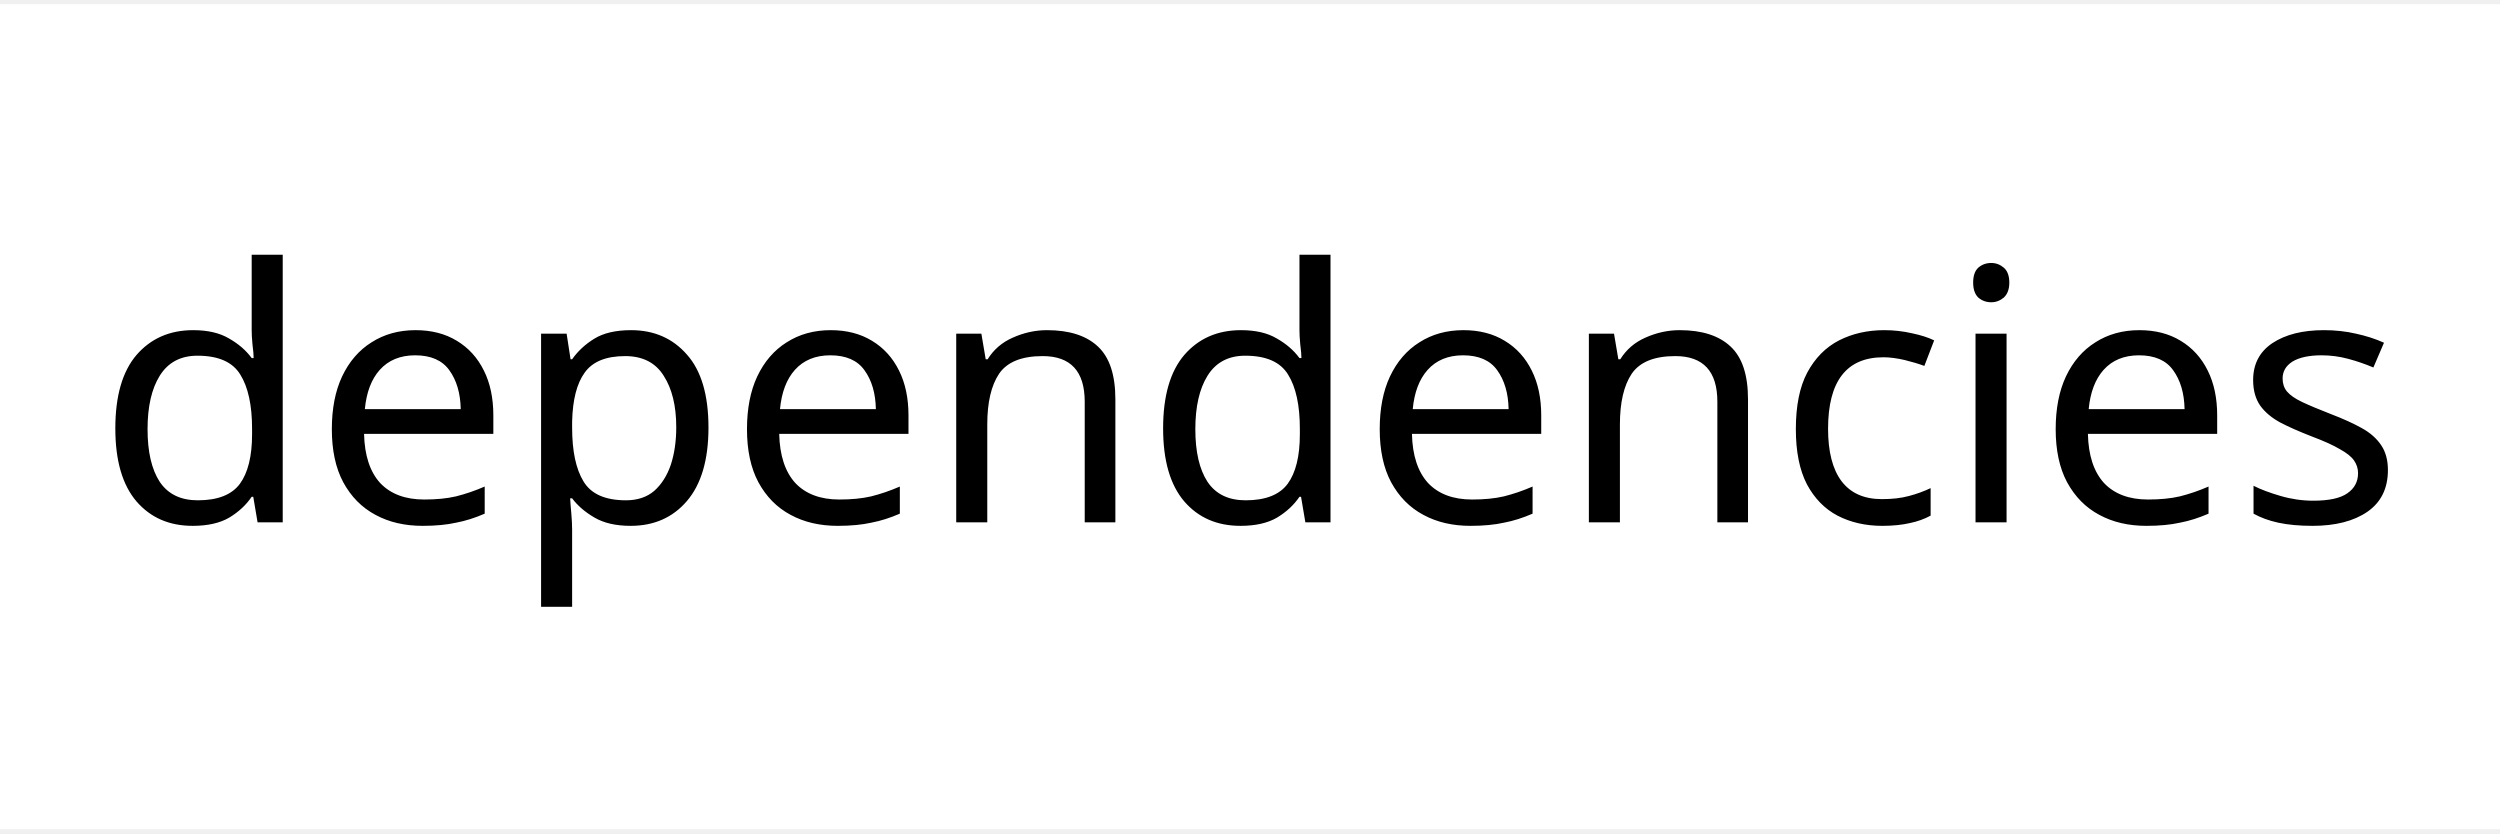
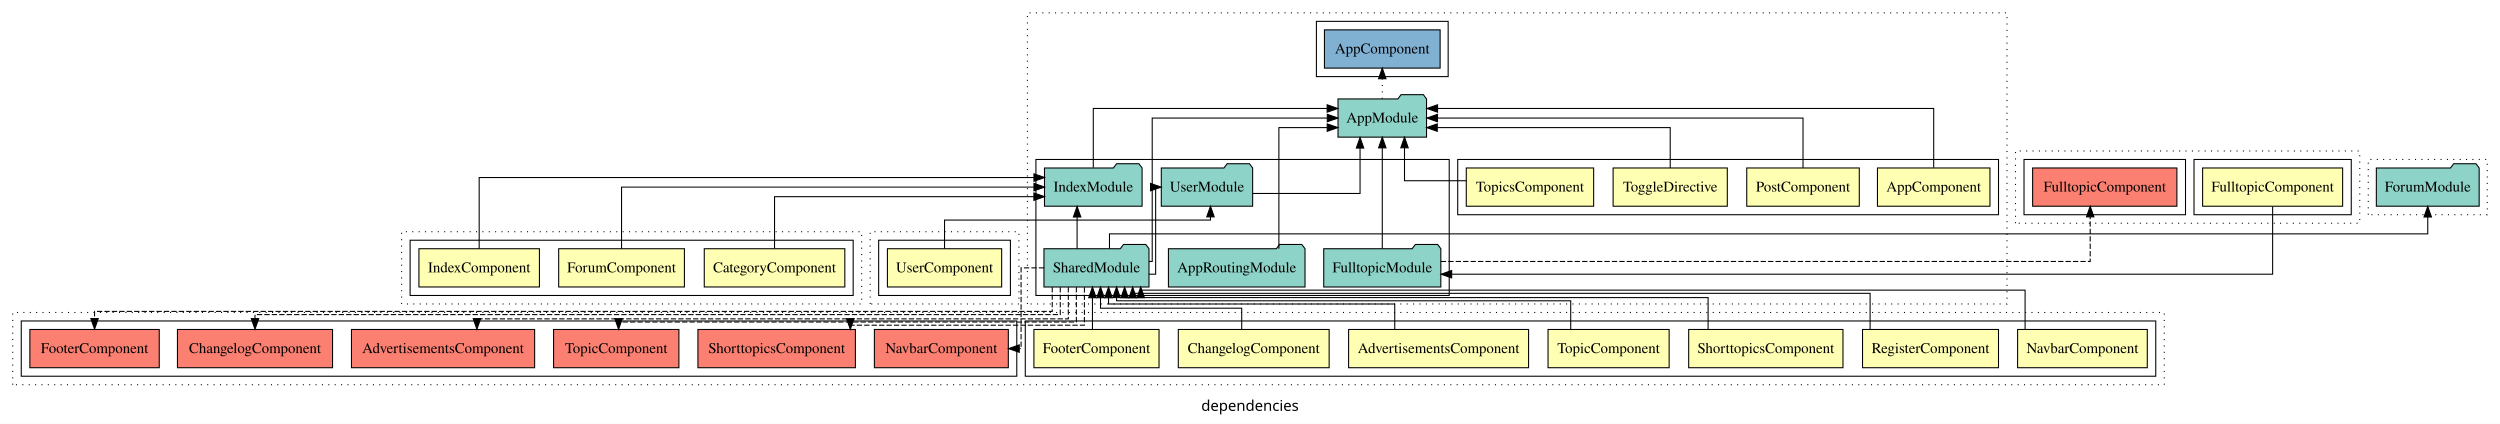
- <svg xmlns="http://www.w3.org/2000/svg" width="99pt" height="33pt" viewBox="0.00 0.00 99.41 32.80">
-   <g id="graph0" class="graph" transform="scale(1 1) rotate(0) translate(4 28.8)">
-     <polygon fill="white" stroke="transparent" points="-4,4 -4,-28.8 95.41,-28.8 95.41,4 -4,4" />
-     <text text-anchor="middle" x="45.7" y="-8.2" font-family="sans-serif" font-size="14.00">dependencies</text>
+ <svg xmlns="http://www.w3.org/2000/svg" width="2353pt" height="399pt" viewBox="0.00 0.00 2353.00 398.80">
+   <g id="graph0" class="graph" transform="scale(1 1) rotate(0) translate(4 394.8)">
+     <polygon fill="white" stroke="transparent" points="-4,4 -4,-394.8 2349,-394.8 2349,4 -4,4" />
+     <text text-anchor="middle" x="1172.5" y="-8.2" font-family="sans-serif" font-size="14.00">dependencies</text>
+     <g id="clust1" class="cluster">
+       <polygon fill="none" stroke="black" stroke-dasharray="1,5" points="963,-108.8 963,-382.8 1885,-382.8 1885,-108.8 963,-108.8" />
+     </g>
+     <g id="clust2" class="cluster">
+       <polygon fill="none" stroke="black" points="1368,-192.8 1368,-244.8 1877,-244.8 1877,-192.8 1368,-192.8" />
+     </g>
+     <g id="clust7" class="cluster">
+       <polygon fill="none" stroke="black" points="971,-116.8 971,-244.8 1360,-244.8 1360,-116.8 971,-116.8" />
+     </g>
+     <g id="clust9" class="cluster">
+       <polygon fill="none" stroke="black" points="1235,-322.8 1235,-374.8 1359,-374.8 1359,-322.8 1235,-322.8" />
+     </g>
+     <g id="clust17" class="cluster">
+       <polygon fill="none" stroke="black" stroke-dasharray="1,5" points="2225,-192.8 2225,-244.8 2337,-244.8 2337,-192.8 2225,-192.8" />
+     </g>
+     <g id="clust23" class="cluster">
+       <polygon fill="none" stroke="black" stroke-dasharray="1,5" points="1893,-184.8 1893,-252.8 2217,-252.8 2217,-184.8 1893,-184.8" />
+     </g>
+     <g id="clust24" class="cluster">
+       <polygon fill="none" stroke="black" points="2061,-192.8 2061,-244.8 2209,-244.8 2209,-192.8 2061,-192.8" />
+     </g>
+     <g id="clust27" class="cluster">
+       <polygon fill="none" stroke="black" points="1901,-192.8 1901,-244.8 2053,-244.8 2053,-192.8 1901,-192.8" />
+     </g>
+     <g id="clust30" class="cluster">
+       <polygon fill="none" stroke="black" stroke-dasharray="1,5" points="374,-108.8 374,-176.8 807,-176.8 807,-108.8 374,-108.8" />
+     </g>
+     <g id="clust31" class="cluster">
+       <polygon fill="none" stroke="black" points="382,-116.8 382,-168.8 799,-168.8 799,-116.8 382,-116.8" />
+     </g>
+     <g id="clust39" class="cluster">
+       <polygon fill="none" stroke="black" stroke-dasharray="1,5" points="8,-32.8 8,-100.8 2033,-100.8 2033,-32.8 8,-32.8" />
+     </g>
+     <g id="clust40" class="cluster">
+       <polygon fill="none" stroke="black" points="961,-40.8 961,-92.8 2025,-92.8 2025,-40.8 961,-40.8" />
+     </g>
+     <g id="clust49" class="cluster">
+       <polygon fill="none" stroke="black" points="16,-40.8 16,-92.8 953,-92.8 953,-40.8 16,-40.8" />
+     </g>
+     <g id="clust52" class="cluster">
+       <polygon fill="none" stroke="black" stroke-dasharray="1,5" points="815,-108.8 815,-176.8 955,-176.8 955,-108.8 815,-108.8" />
+     </g>
+     <g id="clust53" class="cluster">
+       <polygon fill="none" stroke="black" points="823,-116.8 823,-168.8 947,-168.8 947,-116.8 823,-116.8" />
+     </g>
+     <g id="node1" class="node">
+       <polygon fill="#ffffb3" stroke="black" points="1868.94,-236.8 1763.06,-236.8 1763.06,-200.8 1868.94,-200.8 1868.94,-236.8" />
+       <text text-anchor="middle" x="1816" y="-214.6" font-family="Times,serif" font-size="14.00">AppComponent</text>
+     </g>
+     <g id="node5" class="node">
+       <polygon fill="#8dd3c7" stroke="black" points="1338.66,-301.8 1335.66,-305.8 1314.66,-305.8 1311.66,-301.8 1255.34,-301.8 1255.34,-265.8 1338.66,-265.8 1338.66,-301.8" />
+       <text text-anchor="middle" x="1297" y="-279.6" font-family="Times,serif" font-size="14.00">AppModule</text>
+     </g>
+     <g id="edge1" class="edge">
+       <path fill="none" stroke="black" d="M1816,-237.09C1816,-259.01 1816,-292.8 1816,-292.8 1816,-292.8 1349.03,-292.8 1349.03,-292.8" />
+       <polygon fill="black" stroke="black" points="1349.03,-289.3 1339.03,-292.8 1349.03,-296.3 1349.03,-289.3" />
+     </g>
+     <g id="node2" class="node">
+       <polygon fill="#ffffb3" stroke="black" points="1745.96,-236.8 1640.04,-236.8 1640.04,-200.8 1745.96,-200.8 1745.96,-236.8" />
+       <text text-anchor="middle" x="1693" y="-214.6" font-family="Times,serif" font-size="14.00">PostComponent</text>
+     </g>
+     <g id="edge2" class="edge">
+       <path fill="none" stroke="black" d="M1693,-236.91C1693,-256.14 1693,-283.8 1693,-283.8 1693,-283.8 1349,-283.8 1349,-283.8" />
+       <polygon fill="black" stroke="black" points="1349,-280.3 1339,-283.8 1349,-287.3 1349,-280.3" />
+     </g>
+     <g id="node3" class="node">
+       <polygon fill="#ffffb3" stroke="black" points="1621.74,-236.8 1514.26,-236.8 1514.26,-200.8 1621.74,-200.8 1621.74,-236.8" />
+       <text text-anchor="middle" x="1568" y="-214.6" font-family="Times,serif" font-size="14.00">ToggleDirective</text>
+     </g>
+     <g id="edge3" class="edge">
+       <path fill="none" stroke="black" d="M1568,-236.83C1568,-253.2 1568,-274.8 1568,-274.8 1568,-274.8 1348.75,-274.8 1348.75,-274.8" />
+       <polygon fill="black" stroke="black" points="1348.75,-271.3 1338.75,-274.8 1348.75,-278.3 1348.75,-271.3" />
+     </g>
+     <g id="node4" class="node">
+       <polygon fill="#ffffb3" stroke="black" points="1495.94,-236.8 1376.06,-236.8 1376.06,-200.8 1495.94,-200.8 1495.94,-236.8" />
+       <text text-anchor="middle" x="1436" y="-214.6" font-family="Times,serif" font-size="14.00">TopicsComponent</text>
+     </g>
+     <g id="edge4" class="edge">
+       <path fill="none" stroke="black" d="M1376.27,-224.8C1346.98,-224.8 1317.92,-224.8 1317.92,-224.8 1317.92,-224.8 1317.92,-255.78 1317.92,-255.78" />
+       <polygon fill="black" stroke="black" points="1314.42,-255.78 1317.92,-265.78 1321.42,-255.78 1314.42,-255.78" />
+     </g>
+     <g id="node11" class="node">
+       <polygon fill="#80b1d3" stroke="black" points="1351.44,-366.8 1242.56,-366.8 1242.56,-330.8 1351.44,-330.8 1351.44,-366.8" />
+       <text text-anchor="middle" x="1297" y="-344.6" font-family="Times,serif" font-size="14.00">AppComponent </text>
+     </g>
+     <g id="edge10" class="edge">
+       <path fill="none" stroke="black" stroke-dasharray="1,5" d="M1297,-301.91C1297,-301.91 1297,-320.79 1297,-320.79" />
+       <polygon fill="black" stroke="black" points="1293.5,-320.79 1297,-330.79 1300.5,-320.79 1293.5,-320.79" />
+     </g>
+     <g id="node6" class="node">
+       <polygon fill="#8dd3c7" stroke="black" points="1224.28,-160.8 1221.28,-164.8 1200.28,-164.8 1197.28,-160.8 1095.72,-160.8 1095.72,-124.8 1224.28,-124.8 1224.28,-160.8" />
+       <text text-anchor="middle" x="1160" y="-138.6" font-family="Times,serif" font-size="14.00">AppRoutingModule</text>
+     </g>
+     <g id="edge5" class="edge">
+       <path fill="none" stroke="black" d="M1199.69,-160.88C1199.69,-197.03 1199.69,-274.8 1199.69,-274.8 1199.69,-274.8 1245.17,-274.8 1245.17,-274.8" />
+       <polygon fill="black" stroke="black" points="1245.17,-278.3 1255.17,-274.8 1245.17,-271.3 1245.17,-278.3" />
+     </g>
+     <g id="node7" class="node">
+       <polygon fill="#8dd3c7" stroke="black" points="1352.11,-160.8 1349.11,-164.8 1328.11,-164.8 1325.11,-160.8 1241.89,-160.8 1241.89,-124.8 1352.11,-124.8 1352.11,-160.8" />
+       <text text-anchor="middle" x="1297" y="-138.6" font-family="Times,serif" font-size="14.00">FulltopicModule</text>
+     </g>
+     <g id="edge6" class="edge">
+       <path fill="none" stroke="black" d="M1297,-160.94C1297,-160.94 1297,-255.73 1297,-255.73" />
+       <polygon fill="black" stroke="black" points="1293.5,-255.72 1297,-265.73 1300.5,-255.73 1293.5,-255.72" />
+     </g>
+     <g id="node14" class="node">
+       <polygon fill="#fb8072" stroke="black" points="2044.89,-236.8 1909.11,-236.8 1909.11,-200.8 2044.89,-200.8 2044.89,-236.8" />
+       <text text-anchor="middle" x="1977" y="-214.6" font-family="Times,serif" font-size="14.00">FulltopicComponent </text>
+     </g>
+     <g id="edge13" class="edge">
+       <path fill="none" stroke="black" stroke-dasharray="5,2" d="M1352.09,-148.8C1511.73,-148.8 1963.29,-148.8 1963.29,-148.8 1963.29,-148.8 1963.29,-190.77 1963.29,-190.77" />
+       <polygon fill="black" stroke="black" points="1959.79,-190.77 1963.29,-200.77 1966.79,-190.77 1959.79,-190.77" />
+     </g>
+     <g id="node8" class="node">
+       <polygon fill="#8dd3c7" stroke="black" points="1070.93,-236.8 1067.93,-240.8 1046.93,-240.8 1043.93,-236.8 979.07,-236.8 979.07,-200.8 1070.93,-200.8 1070.93,-236.8" />
+       <text text-anchor="middle" x="1025" y="-214.6" font-family="Times,serif" font-size="14.00">IndexModule</text>
+     </g>
+     <g id="edge7" class="edge">
+       <path fill="none" stroke="black" d="M1025,-237.09C1025,-259.01 1025,-292.8 1025,-292.8 1025,-292.8 1245.1,-292.8 1245.1,-292.8" />
+       <polygon fill="black" stroke="black" points="1245.1,-296.3 1255.1,-292.8 1245.1,-289.3 1245.1,-296.3" />
+     </g>
+     <g id="node9" class="node">
+       <polygon fill="#8dd3c7" stroke="black" points="1077.43,-160.8 1074.43,-164.8 1053.43,-164.8 1050.43,-160.8 978.57,-160.8 978.57,-124.8 1077.43,-124.8 1077.43,-160.8" />
+       <text text-anchor="middle" x="1028" y="-138.6" font-family="Times,serif" font-size="14.00">SharedModule</text>
+     </g>
+     <g id="edge8" class="edge">
+       <path fill="none" stroke="black" d="M1077.33,-148.8C1079.3,-148.8 1080.46,-148.8 1080.46,-148.8 1080.46,-148.8 1080.46,-283.8 1080.46,-283.8 1080.46,-283.8 1245.25,-283.8 1245.25,-283.8" />
+       <polygon fill="black" stroke="black" points="1245.25,-287.3 1255.25,-283.8 1245.25,-280.3 1245.25,-287.3" />
+     </g>
+     <g id="edge17" class="edge">
+       <path fill="none" stroke="black" d="M1009.76,-160.81C1009.76,-160.81 1009.76,-190.65 1009.76,-190.65" />
+       <polygon fill="black" stroke="black" points="1006.26,-190.65 1009.76,-200.65 1013.26,-190.65 1006.26,-190.65" />
+     </g>
+     <g id="node10" class="node">
+       <polygon fill="#8dd3c7" stroke="black" points="1174.99,-236.8 1171.99,-240.8 1150.99,-240.8 1147.99,-236.8 1089.01,-236.8 1089.01,-200.8 1174.99,-200.8 1174.99,-236.8" />
+       <text text-anchor="middle" x="1132" y="-214.6" font-family="Times,serif" font-size="14.00">UserModule</text>
+     </g>
+     <g id="edge32" class="edge">
+       <path fill="none" stroke="black" d="M1077.31,-136.8C1081.22,-136.8 1083.7,-136.8 1083.7,-136.8 1083.7,-136.8 1083.7,-218.8 1083.7,-218.8 1083.7,-218.8 1084.22,-218.8 1084.22,-218.8" />
+       <polygon fill="black" stroke="black" points="1078.87,-222.3 1088.87,-218.8 1078.87,-215.3 1078.87,-222.3" />
+     </g>
+     <g id="node12" class="node">
+       <polygon fill="#8dd3c7" stroke="black" points="2329.39,-236.8 2326.39,-240.8 2305.39,-240.8 2302.39,-236.8 2232.61,-236.8 2232.61,-200.8 2329.39,-200.8 2329.39,-236.8" />
+       <text text-anchor="middle" x="2281" y="-214.6" font-family="Times,serif" font-size="14.00">ForumModule</text>
+     </g>
+     <g id="edge11" class="edge">
+       <path fill="none" stroke="black" d="M1040.24,-161.04C1040.24,-168.23 1040.24,-174.8 1040.24,-174.8 1040.24,-174.8 2281,-174.8 2281,-174.8 2281,-174.8 2281,-190.65 2281,-190.65" />
+       <polygon fill="black" stroke="black" points="2277.5,-190.65 2281,-200.65 2284.5,-190.65 2277.5,-190.65" />
+     </g>
+     <g id="node25" class="node">
+       <polygon fill="#fb8072" stroke="black" points="499.2,-84.8 326.8,-84.8 326.8,-48.8 499.2,-48.8 499.2,-84.8" />
+       <text text-anchor="middle" x="413" y="-62.6" font-family="Times,serif" font-size="14.00">AdvertisementsComponent </text>
+     </g>
+     <g id="edge25" class="edge">
+       <path fill="none" stroke="black" stroke-dasharray="5,2" d="M1001.5,-124.65C1001.5,-111.06 1001.5,-94.8 1001.5,-94.8 1001.5,-94.8 444.87,-94.8 444.87,-94.8 444.87,-94.8 444.87,-93.82 444.87,-93.82" />
+       <polygon fill="black" stroke="black" points="448.37,-95.01 444.87,-85.01 441.37,-95.01 448.37,-95.01" />
+     </g>
+     <g id="node26" class="node">
+       <polygon fill="#fb8072" stroke="black" points="308.99,-84.8 163.01,-84.8 163.01,-48.8 308.99,-48.8 308.99,-84.8" />
+       <text text-anchor="middle" x="236" y="-62.6" font-family="Times,serif" font-size="14.00">ChangelogComponent </text>
+     </g>
+     <g id="edge26" class="edge">
+       <path fill="none" stroke="black" stroke-dasharray="5,2" d="M993.93,-124.65C993.93,-112.53 993.93,-98.8 993.93,-98.8 993.93,-98.8 236,-98.8 236,-98.8 236,-98.8 236,-95.04 236,-95.04" />
+       <polygon fill="black" stroke="black" points="239.5,-95.04 236,-85.04 232.5,-95.04 239.5,-95.04" />
+     </g>
+     <g id="node27" class="node">
+       <polygon fill="#fb8072" stroke="black" points="145.88,-84.8 24.12,-84.8 24.12,-48.8 145.88,-48.8 145.88,-84.8" />
+       <text text-anchor="middle" x="85" y="-62.6" font-family="Times,serif" font-size="14.00">FooterComponent </text>
+     </g>
+     <g id="edge27" class="edge">
+       <path fill="none" stroke="black" stroke-dasharray="5,2" d="M986.36,-124.7C986.36,-113.71 986.36,-101.8 986.36,-101.8 986.36,-101.8 85,-101.8 85,-101.8 85,-101.8 85,-95.12 85,-95.12" />
+       <polygon fill="black" stroke="black" points="88.5,-95.12 85,-85.12 81.5,-95.12 88.5,-95.12" />
+     </g>
+     <g id="node28" class="node">
+       <polygon fill="#fb8072" stroke="black" points="945.03,-84.8 818.97,-84.8 818.97,-48.8 945.03,-48.8 945.03,-84.8" />
+       <text text-anchor="middle" x="882" y="-62.6" font-family="Times,serif" font-size="14.00">NavbarComponent </text>
+     </g>
+     <g id="edge28" class="edge">
+       <path fill="none" stroke="black" stroke-dasharray="5,2" d="M978.71,-142.8C966.6,-142.8 957.04,-142.8 957.04,-142.8 957.04,-142.8 957.04,-66.8 957.04,-66.8 957.04,-66.8 955.31,-66.8 955.31,-66.8" />
+       <polygon fill="black" stroke="black" points="955.31,-63.3 945.31,-66.8 955.31,-70.3 955.31,-63.3" />
+     </g>
+     <g id="node29" class="node">
+       <polygon fill="#fb8072" stroke="black" points="801.11,-84.8 652.89,-84.8 652.89,-48.8 801.11,-48.8 801.11,-84.8" />
+       <text text-anchor="middle" x="727" y="-62.6" font-family="Times,serif" font-size="14.00">ShorttopicsComponent </text>
+     </g>
+     <g id="edge29" class="edge">
+       <path fill="none" stroke="black" stroke-dasharray="5,2" d="M1016.64,-124.52C1016.64,-108.85 1016.64,-88.8 1016.64,-88.8 1016.64,-88.8 796.31,-88.8 796.31,-88.8 796.31,-88.8 796.31,-88.42 796.31,-88.42" />
+       <polygon fill="black" stroke="black" points="799.81,-94.97 796.31,-84.97 792.81,-94.97 799.81,-94.97" />
+     </g>
+     <g id="node30" class="node">
+       <polygon fill="#fb8072" stroke="black" points="634.99,-84.8 517.01,-84.8 517.01,-48.8 634.99,-48.8 634.99,-84.8" />
+       <text text-anchor="middle" x="576" y="-62.6" font-family="Times,serif" font-size="14.00">TopicComponent </text>
+     </g>
+     <g id="edge30" class="edge">
+       <path fill="none" stroke="black" stroke-dasharray="5,2" d="M1009.07,-124.68C1009.07,-110.02 1009.07,-91.8 1009.07,-91.8 1009.07,-91.8 578.2,-91.8 578.2,-91.8 578.2,-91.8 578.2,-91.12 578.2,-91.12" />
+       <polygon fill="black" stroke="black" points="581.7,-94.97 578.2,-84.97 574.7,-94.97 581.7,-94.97" />
+     </g>
+     <g id="edge9" class="edge">
+       <path fill="none" stroke="black" d="M1175.23,-212.8C1217.67,-212.8 1276.08,-212.8 1276.08,-212.8 1276.08,-212.8 1276.08,-255.52 1276.08,-255.52" />
+       <polygon fill="black" stroke="black" points="1272.58,-255.52 1276.08,-265.52 1279.58,-255.52 1272.58,-255.52" />
+     </g>
+     <g id="node13" class="node">
+       <polygon fill="#ffffb3" stroke="black" points="2200.89,-236.8 2069.11,-236.8 2069.11,-200.8 2200.89,-200.8 2200.89,-236.8" />
+       <text text-anchor="middle" x="2135" y="-214.6" font-family="Times,serif" font-size="14.00">FulltopicComponent</text>
+     </g>
+     <g id="edge12" class="edge">
+       <path fill="none" stroke="black" d="M2135,-200.6C2135,-176.44 2135,-136.8 2135,-136.8 2135,-136.8 1362.31,-136.8 1362.31,-136.8" />
+       <polygon fill="black" stroke="black" points="1362.31,-133.3 1352.31,-136.8 1362.31,-140.3 1362.31,-133.3" />
+     </g>
+     <g id="node15" class="node">
+       <polygon fill="#ffffb3" stroke="black" points="791.15,-160.8 658.85,-160.8 658.85,-124.8 791.15,-124.8 791.15,-160.8" />
+       <text text-anchor="middle" x="725" y="-138.6" font-family="Times,serif" font-size="14.00">CategoryComponent</text>
+     </g>
+     <g id="edge14" class="edge">
+       <path fill="none" stroke="black" d="M725,-161.11C725,-180.95 725,-209.8 725,-209.8 725,-209.8 969.11,-209.8 969.11,-209.8" />
+       <polygon fill="black" stroke="black" points="969.11,-213.3 979.11,-209.8 969.11,-206.3 969.11,-213.3" />
+     </g>
+     <g id="node16" class="node">
+       <polygon fill="#ffffb3" stroke="black" points="640.17,-160.8 521.83,-160.8 521.83,-124.8 640.17,-124.8 640.17,-160.8" />
+       <text text-anchor="middle" x="581" y="-138.6" font-family="Times,serif" font-size="14.00">ForumComponent</text>
+     </g>
+     <g id="edge15" class="edge">
+       <path fill="none" stroke="black" d="M581,-160.81C581,-183.29 581,-218.8 581,-218.8 581,-218.8 969.16,-218.8 969.16,-218.8" />
+       <polygon fill="black" stroke="black" points="969.16,-222.3 979.16,-218.8 969.16,-215.3 969.16,-222.3" />
+     </g>
+     <g id="node17" class="node">
+       <polygon fill="#ffffb3" stroke="black" points="503.71,-160.8 390.29,-160.8 390.29,-124.8 503.71,-124.8 503.71,-160.8" />
+       <text text-anchor="middle" x="447" y="-138.6" font-family="Times,serif" font-size="14.00">IndexComponent</text>
+     </g>
+     <g id="edge16" class="edge">
+       <path fill="none" stroke="black" d="M447,-160.83C447,-185.78 447,-227.8 447,-227.8 447,-227.8 969.16,-227.8 969.16,-227.8" />
+       <polygon fill="black" stroke="black" points="969.16,-231.3 979.16,-227.8 969.16,-224.3 969.16,-231.3" />
+     </g>
+     <g id="node18" class="node">
+       <polygon fill="#ffffb3" stroke="black" points="1434.7,-84.8 1265.3,-84.8 1265.3,-48.8 1434.7,-48.8 1434.7,-84.8" />
+       <text text-anchor="middle" x="1350" y="-62.6" font-family="Times,serif" font-size="14.00">AdvertisementsComponent</text>
+     </g>
+     <g id="edge18" class="edge">
+       <path fill="none" stroke="black" d="M1308.73,-84.86C1308.73,-96.24 1308.73,-108.8 1308.73,-108.8 1308.73,-108.8 1039.36,-108.8 1039.36,-108.8 1039.36,-108.8 1039.36,-114.61 1039.36,-114.61" />
+       <polygon fill="black" stroke="black" points="1035.86,-114.61 1039.36,-124.61 1042.86,-114.61 1035.86,-114.61" />
+     </g>
+     <g id="node19" class="node">
+       <polygon fill="#ffffb3" stroke="black" points="1246.99,-84.8 1105.01,-84.8 1105.01,-48.8 1246.99,-48.8 1246.99,-84.8" />
+       <text text-anchor="middle" x="1176" y="-62.6" font-family="Times,serif" font-size="14.00">ChangelogComponent</text>
+     </g>
+     <g id="edge19" class="edge">
+       <path fill="none" stroke="black" d="M1164.7,-84.91C1164.7,-94.7 1164.7,-104.8 1164.7,-104.8 1164.7,-104.8 1031.79,-104.8 1031.79,-104.8 1031.79,-104.8 1031.79,-114.69 1031.79,-114.69" />
+       <polygon fill="black" stroke="black" points="1028.29,-114.69 1031.79,-124.69 1035.29,-114.69 1028.29,-114.69" />
+     </g>
+     <g id="node20" class="node">
+       <polygon fill="#ffffb3" stroke="black" points="1086.88,-84.8 969.12,-84.8 969.12,-48.8 1086.88,-48.8 1086.88,-84.8" />
+       <text text-anchor="middle" x="1028" y="-62.6" font-family="Times,serif" font-size="14.00">FooterComponent</text>
+     </g>
+     <g id="edge20" class="edge">
+       <path fill="none" stroke="black" d="M1024.21,-84.81C1024.21,-84.81 1024.21,-114.65 1024.21,-114.65" />
+       <polygon fill="black" stroke="black" points="1020.71,-114.65 1024.21,-124.65 1027.71,-114.65 1020.71,-114.65" />
+     </g>
+     <g id="node21" class="node">
+       <polygon fill="#ffffb3" stroke="black" points="2017.03,-84.8 1894.97,-84.8 1894.97,-48.8 2017.03,-48.8 2017.03,-84.8" />
+       <text text-anchor="middle" x="1956" y="-62.6" font-family="Times,serif" font-size="14.00">NavbarComponent</text>
+     </g>
+     <g id="edge21" class="edge">
+       <path fill="none" stroke="black" d="M1902.02,-84.81C1902.02,-100.85 1902.02,-121.8 1902.02,-121.8 1902.02,-121.8 1069.64,-121.8 1069.64,-121.8 1069.64,-121.8 1069.64,-122.09 1069.64,-122.09" />
+       <polygon fill="black" stroke="black" points="1066.14,-114.72 1069.64,-124.72 1073.14,-114.72 1066.14,-114.72" />
+     </g>
+     <g id="node22" class="node">
+       <polygon fill="#ffffb3" stroke="black" points="1876.99,-84.8 1749.01,-84.8 1749.01,-48.8 1876.99,-48.8 1876.99,-84.8" />
+       <text text-anchor="middle" x="1813" y="-62.6" font-family="Times,serif" font-size="14.00">RegisterComponent</text>
+     </g>
+     <g id="edge22" class="edge">
+       <path fill="none" stroke="black" d="M1756.14,-84.99C1756.14,-99.98 1756.14,-118.8 1756.14,-118.8 1756.14,-118.8 1062.07,-118.8 1062.07,-118.8 1062.07,-118.8 1062.07,-119.38 1062.07,-119.38" />
+       <polygon fill="black" stroke="black" points="1058.57,-114.61 1062.07,-124.61 1065.57,-114.61 1058.57,-114.61" />
+     </g>
+     <g id="node23" class="node">
+       <polygon fill="#ffffb3" stroke="black" points="1730.61,-84.8 1585.39,-84.8 1585.39,-48.8 1730.61,-48.8 1730.61,-84.8" />
+       <text text-anchor="middle" x="1658" y="-62.6" font-family="Times,serif" font-size="14.00">ShorttopicsComponent</text>
+     </g>
+     <g id="edge23" class="edge">
+       <path fill="none" stroke="black" d="M1603.66,-84.95C1603.66,-98.54 1603.66,-114.8 1603.66,-114.8 1603.66,-114.8 1054.5,-114.8 1054.5,-114.8 1054.5,-114.8 1054.5,-115.78 1054.5,-115.78" />
+       <polygon fill="black" stroke="black" points="1051,-114.59 1054.5,-124.59 1058,-114.59 1051,-114.59" />
+     </g>
+     <g id="node24" class="node">
+       <polygon fill="#ffffb3" stroke="black" points="1566.99,-84.8 1453.01,-84.8 1453.01,-48.8 1566.99,-48.8 1566.99,-84.8" />
+       <text text-anchor="middle" x="1510" y="-62.6" font-family="Times,serif" font-size="14.00">TopicComponent</text>
+     </g>
+     <g id="edge24" class="edge">
+       <path fill="none" stroke="black" d="M1474.36,-84.84C1474.36,-97.36 1474.36,-111.8 1474.36,-111.8 1474.36,-111.8 1046.93,-111.8 1046.93,-111.8 1046.93,-111.8 1046.93,-114.77 1046.93,-114.77" />
+       <polygon fill="black" stroke="black" points="1043.43,-114.77 1046.93,-124.77 1050.43,-114.77 1043.43,-114.77" />
+     </g>
+     <g id="node31" class="node">
+       <polygon fill="#ffffb3" stroke="black" points="938.77,-160.8 831.23,-160.8 831.23,-124.8 938.77,-124.8 938.77,-160.8" />
+       <text text-anchor="middle" x="885" y="-138.6" font-family="Times,serif" font-size="14.00">UserComponent</text>
+     </g>
+     <g id="edge31" class="edge">
+       <path fill="none" stroke="black" d="M885,-160.84C885,-173.36 885,-187.8 885,-187.8 885,-187.8 1135.3,-187.8 1135.3,-187.8 1135.3,-187.8 1135.3,-190.77 1135.3,-190.77" />
+       <polygon fill="black" stroke="black" points="1131.8,-190.77 1135.3,-200.77 1138.8,-190.77 1131.8,-190.77" />
+     </g>
  </g>
</svg>
